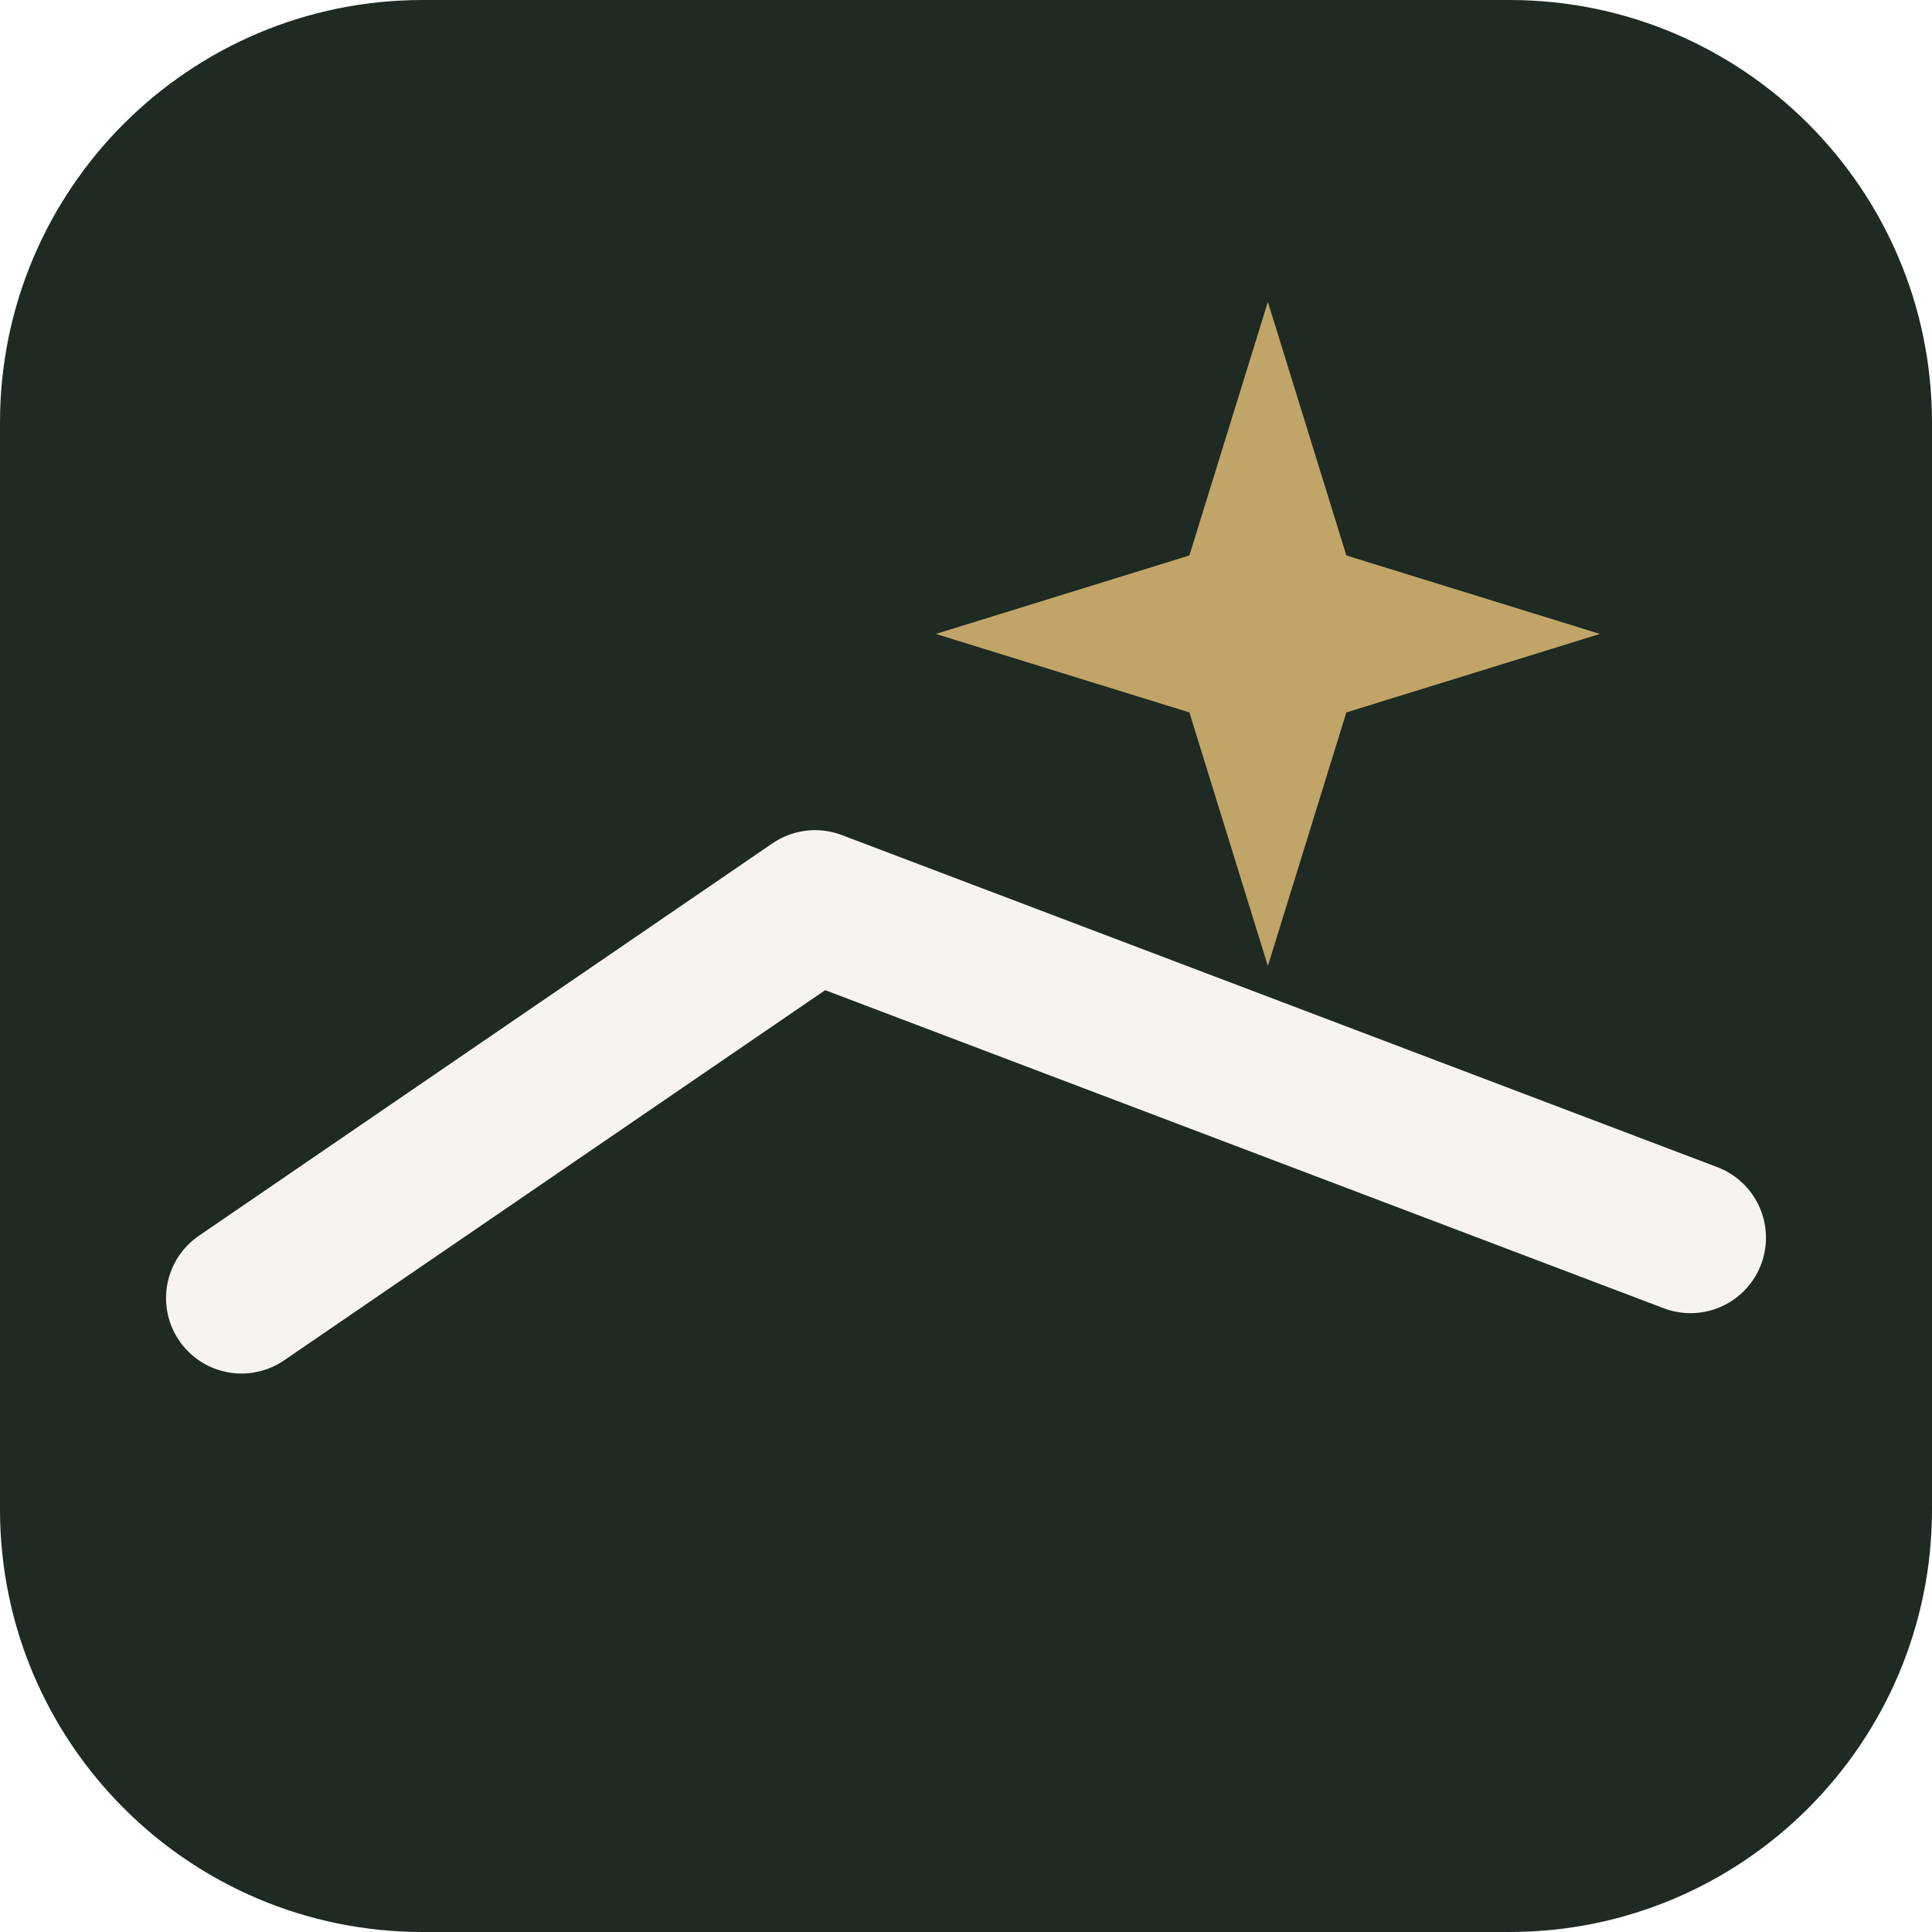
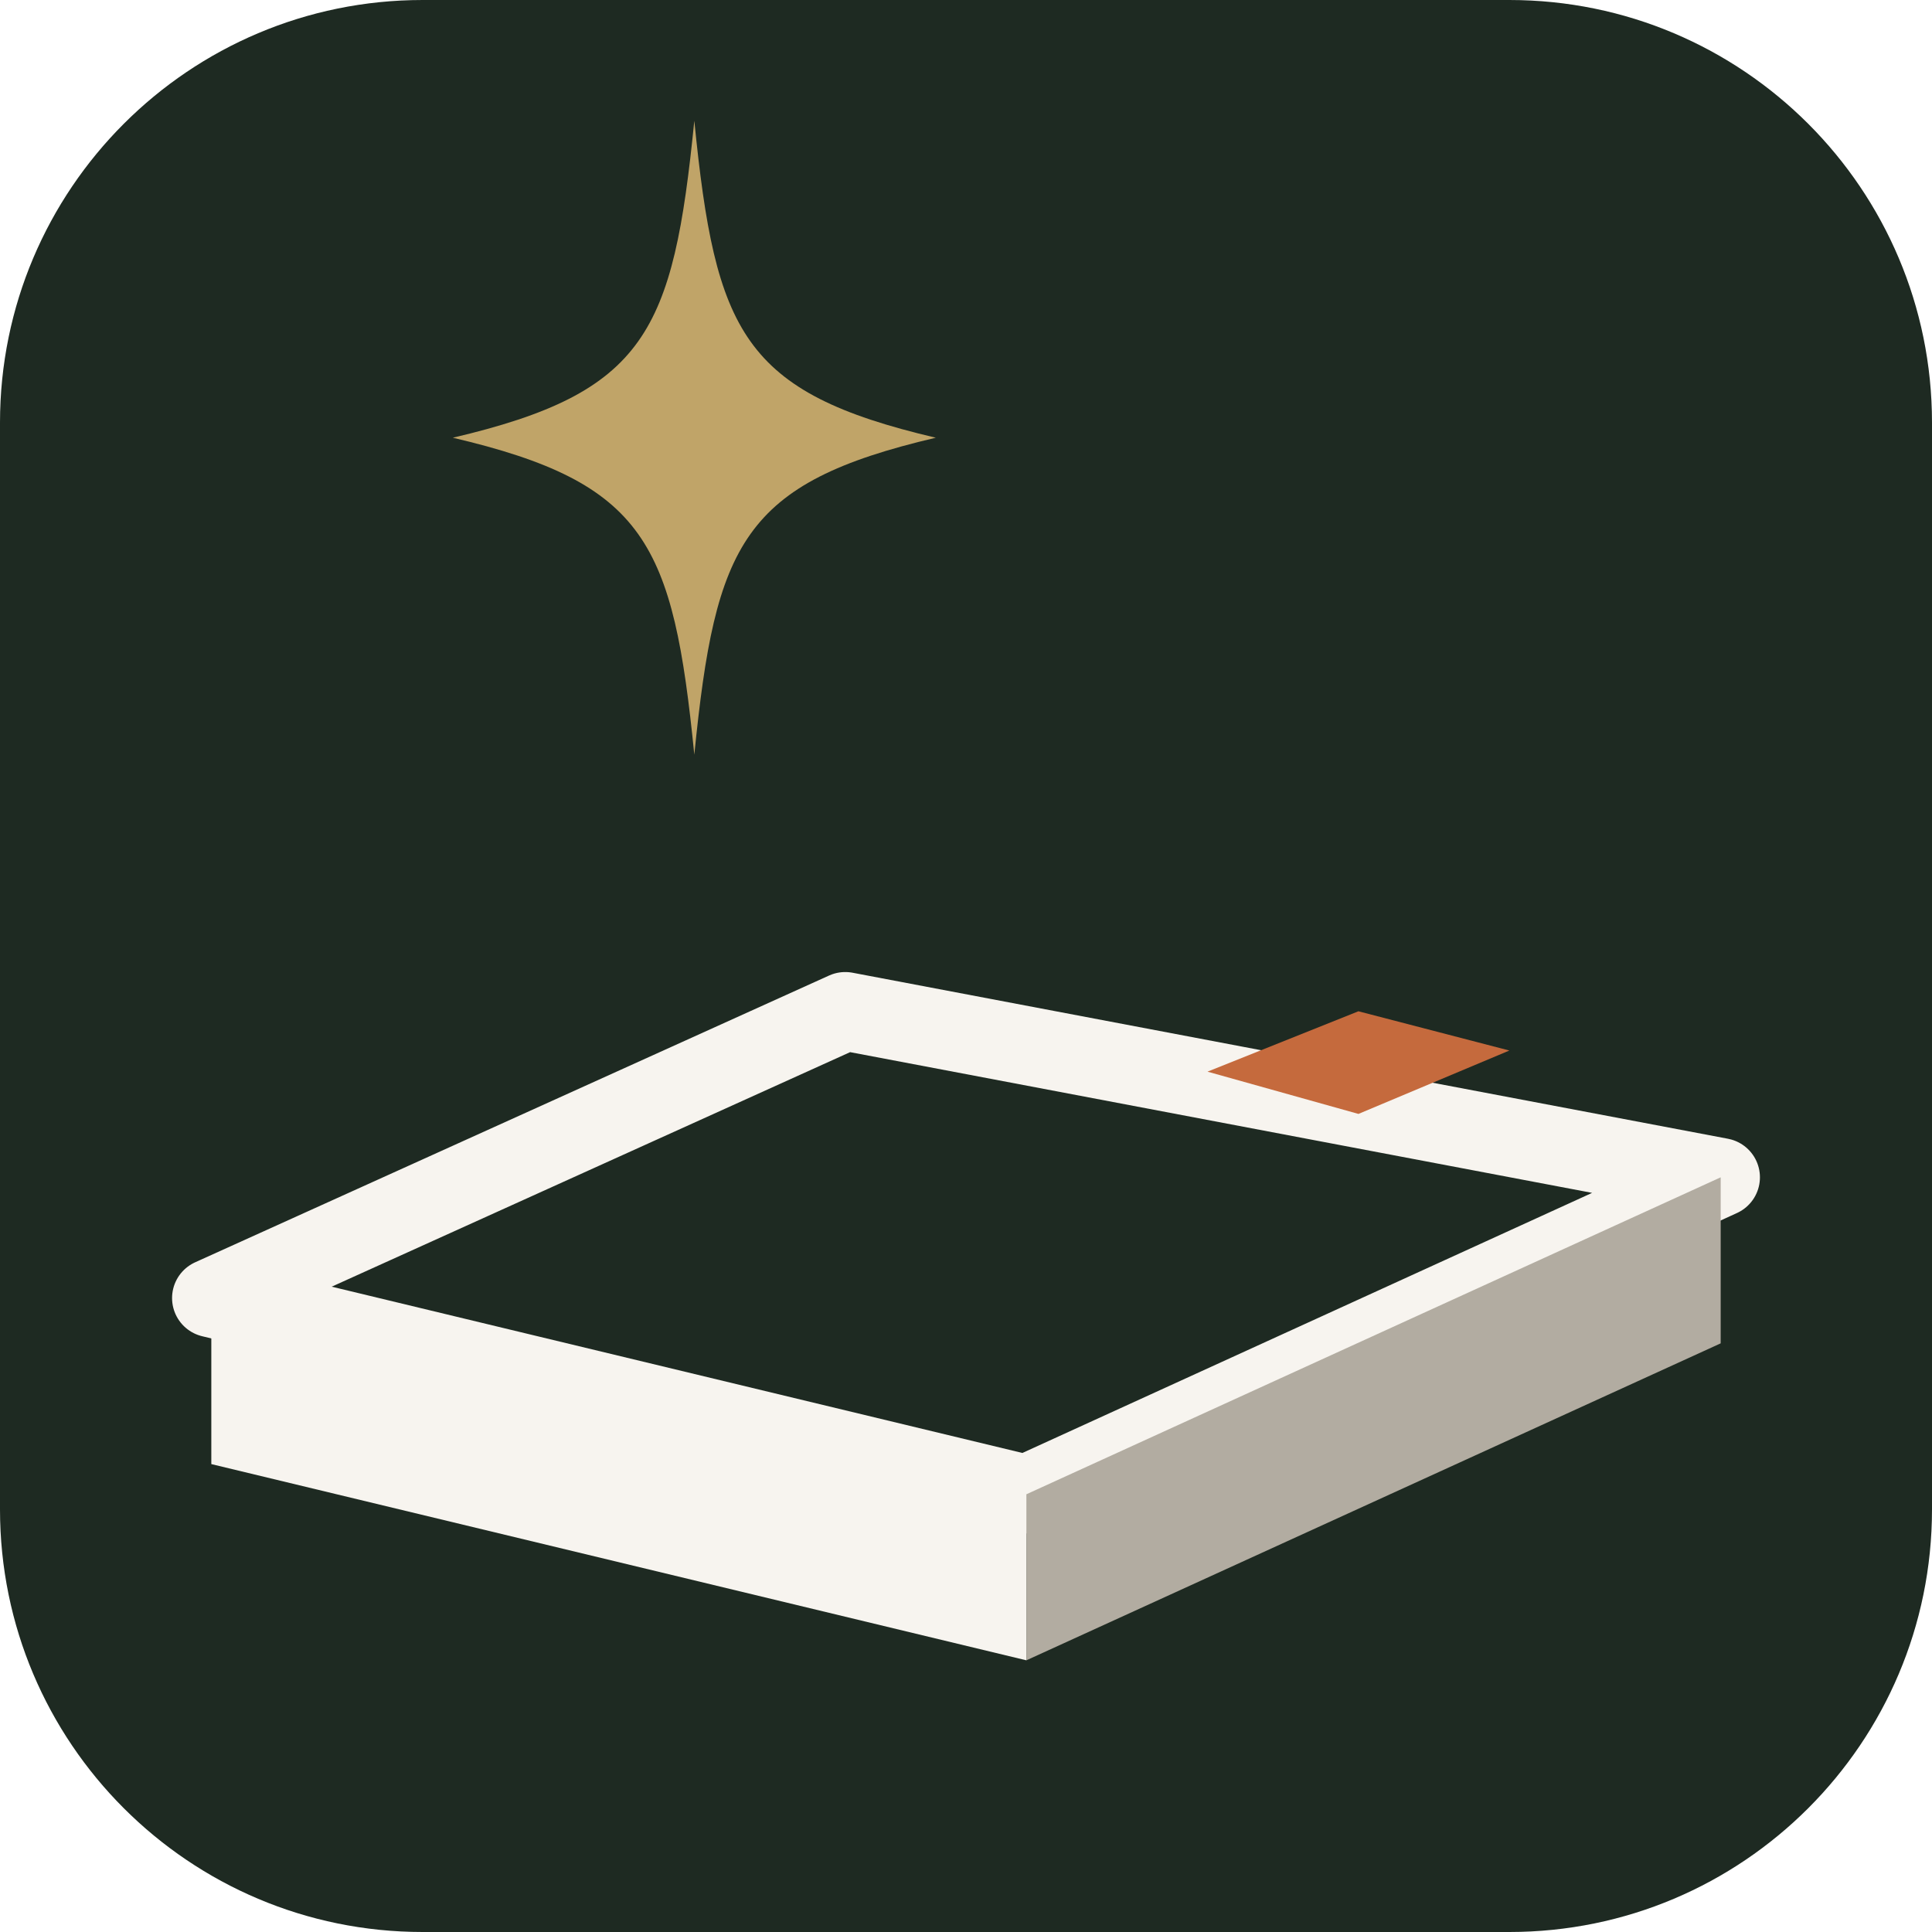
<svg xmlns="http://www.w3.org/2000/svg" viewBox="0 0 64 64">
  <rect width="64" height="64" rx="14" fill="#1e2a22" />
-   <path d="M8 43 L27 30 L56 41" fill="none" stroke="#f7f4ef" stroke-width="5" stroke-linecap="round" stroke-linejoin="round" />
-   <path d="M42 10 L44.6 18.4 L53 21 L44.6 23.6 L42 32 L39.4 23.6 L31 21 L39.4 18.4 Z" fill="#c0a468" />
+   <path d="M23 4 C23.7 11 24.6 13 31 14.5 C24.6 16 23.7 18 23 25 C22.3 18 21.4 16 15 14.5 C21.4 13 22.3 11 23 4 Z" fill="#c0a468" />
+   <path d="M7 43 L28 33.5 L57 39 L34 49.5 Z" fill="none" stroke="#f7f4ef" stroke-width="2.6" stroke-linejoin="round" />
+   <path d="M7 43 L34 49.5 L34 55 L7 48.5 Z" fill="#f7f4ef" />
+   <path d="M34 49.5 L57 39 L57 44.5 L34 55 Z" fill="#b2aca1" />
+   <path d="M40 35.5 L45 33.5 L50 34.8 L45 36.9 Z" fill="#c56a3d" />
</svg>
